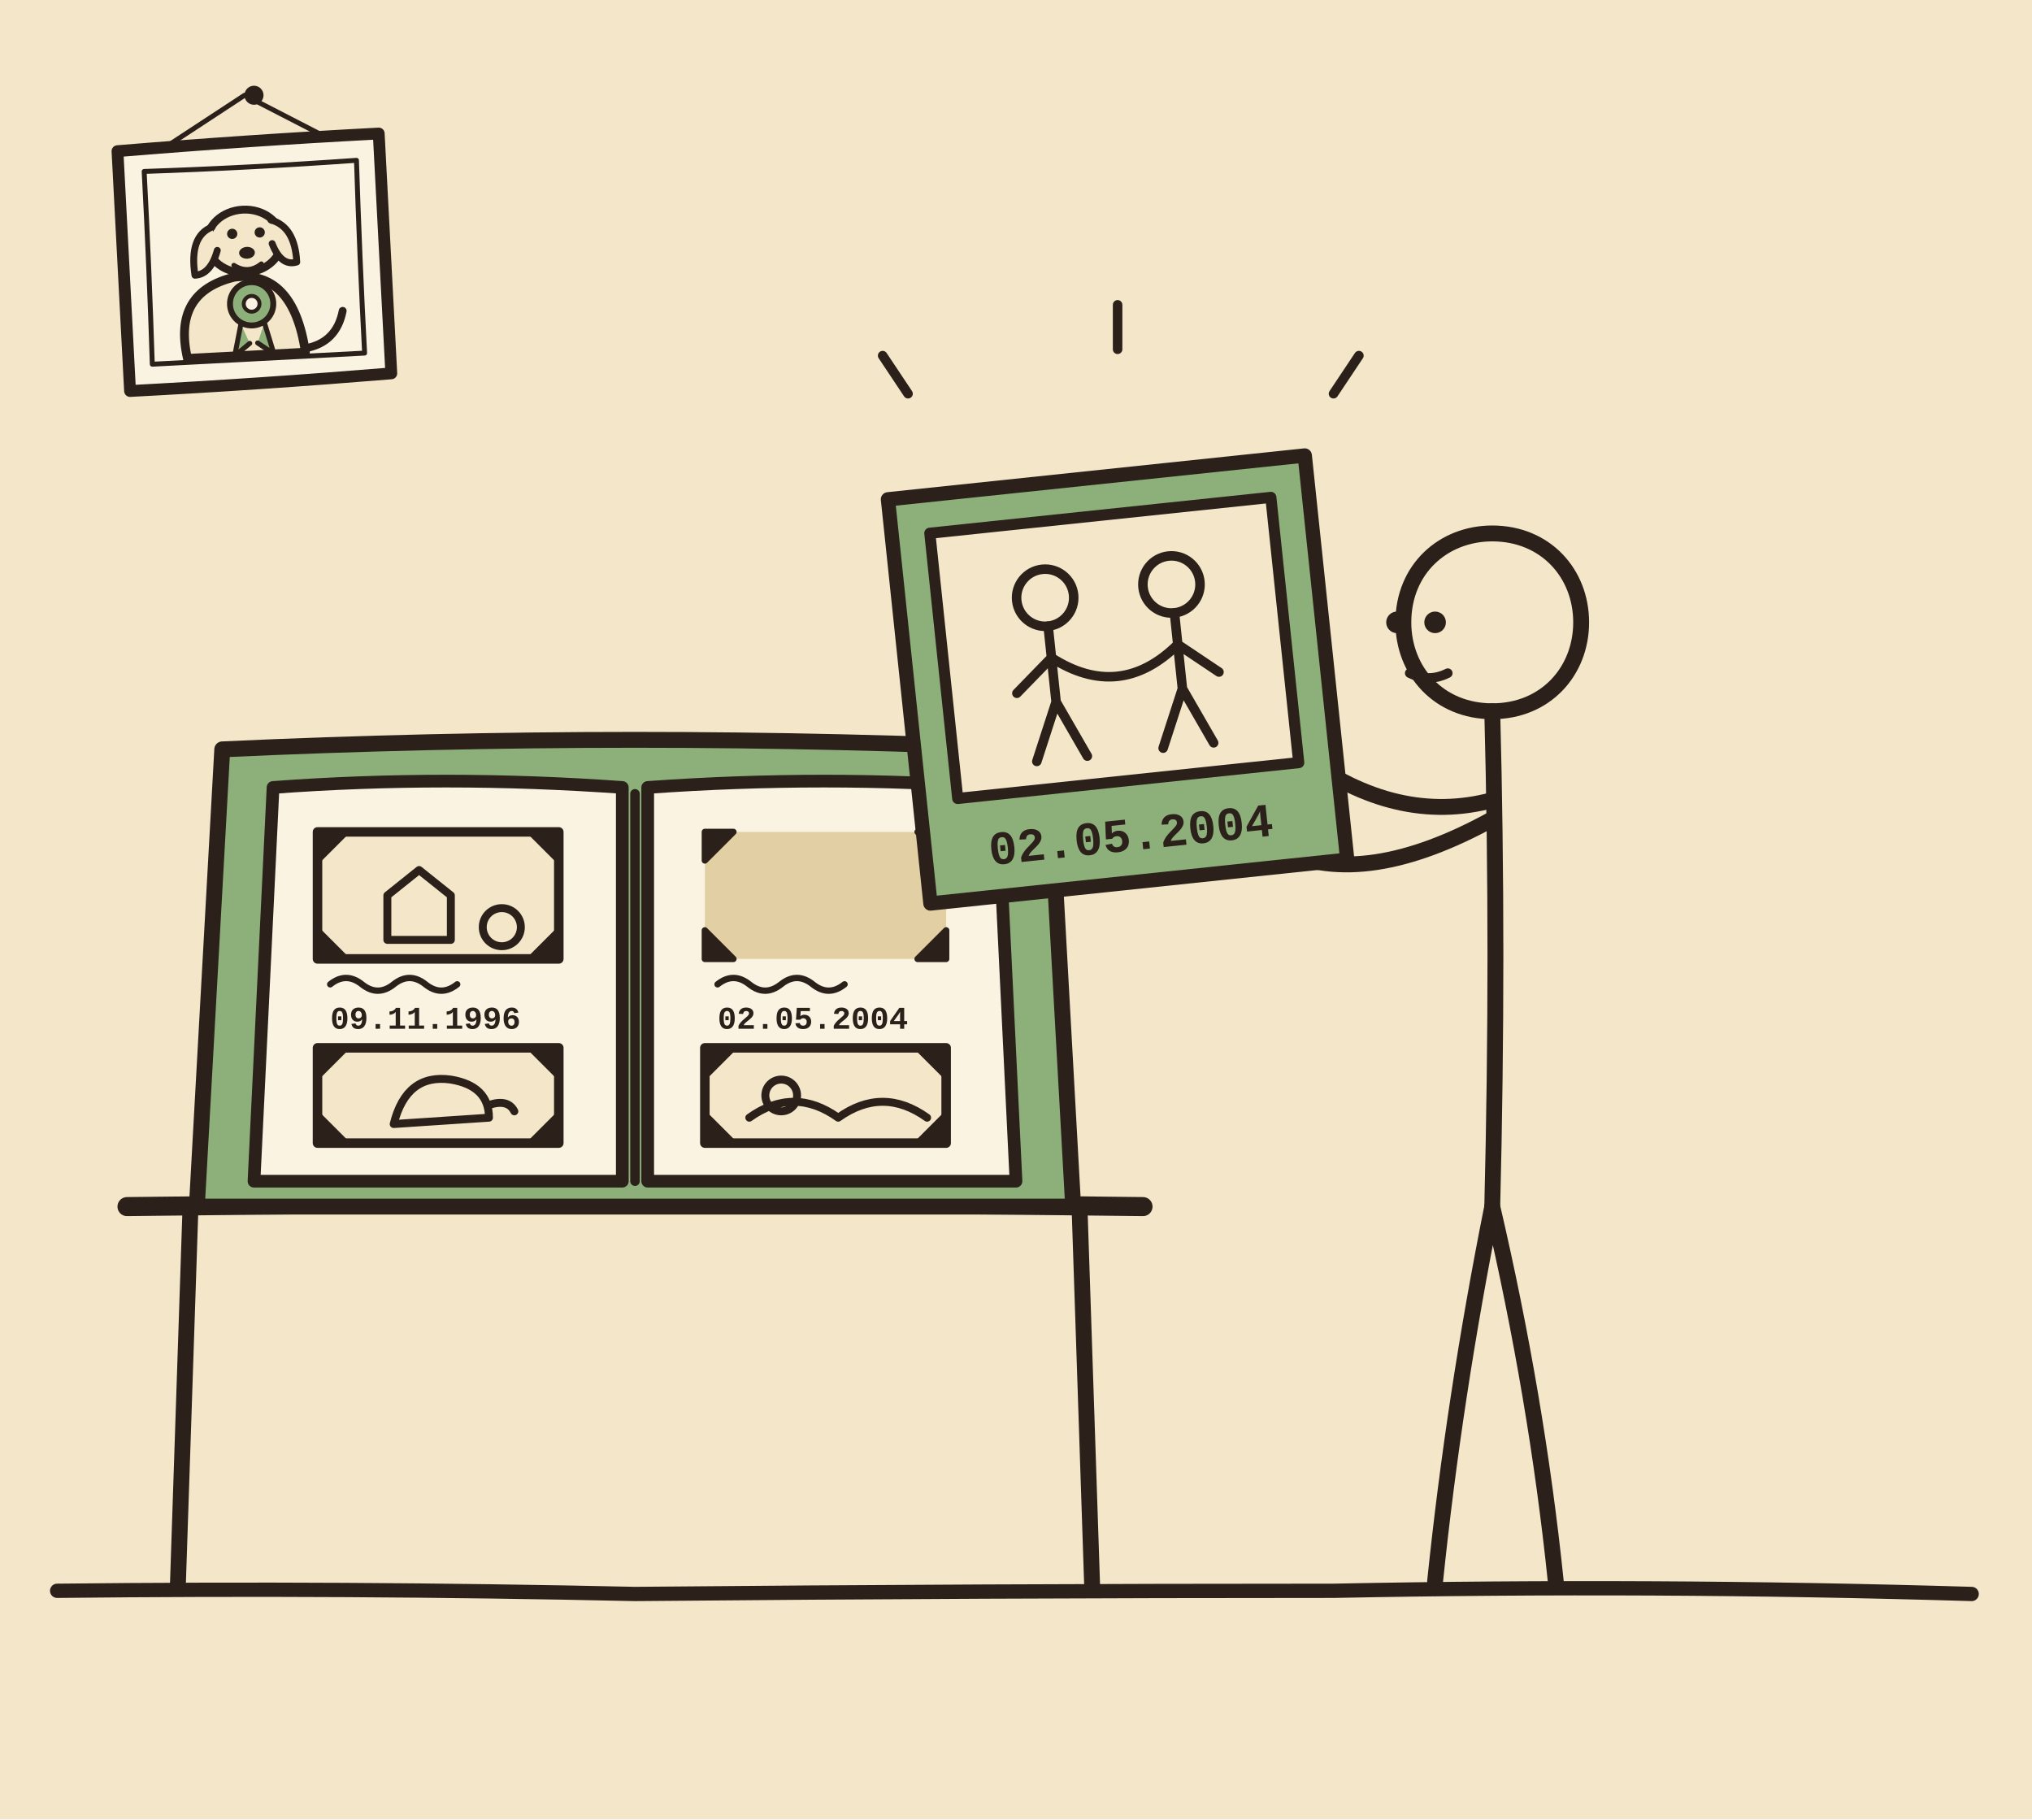
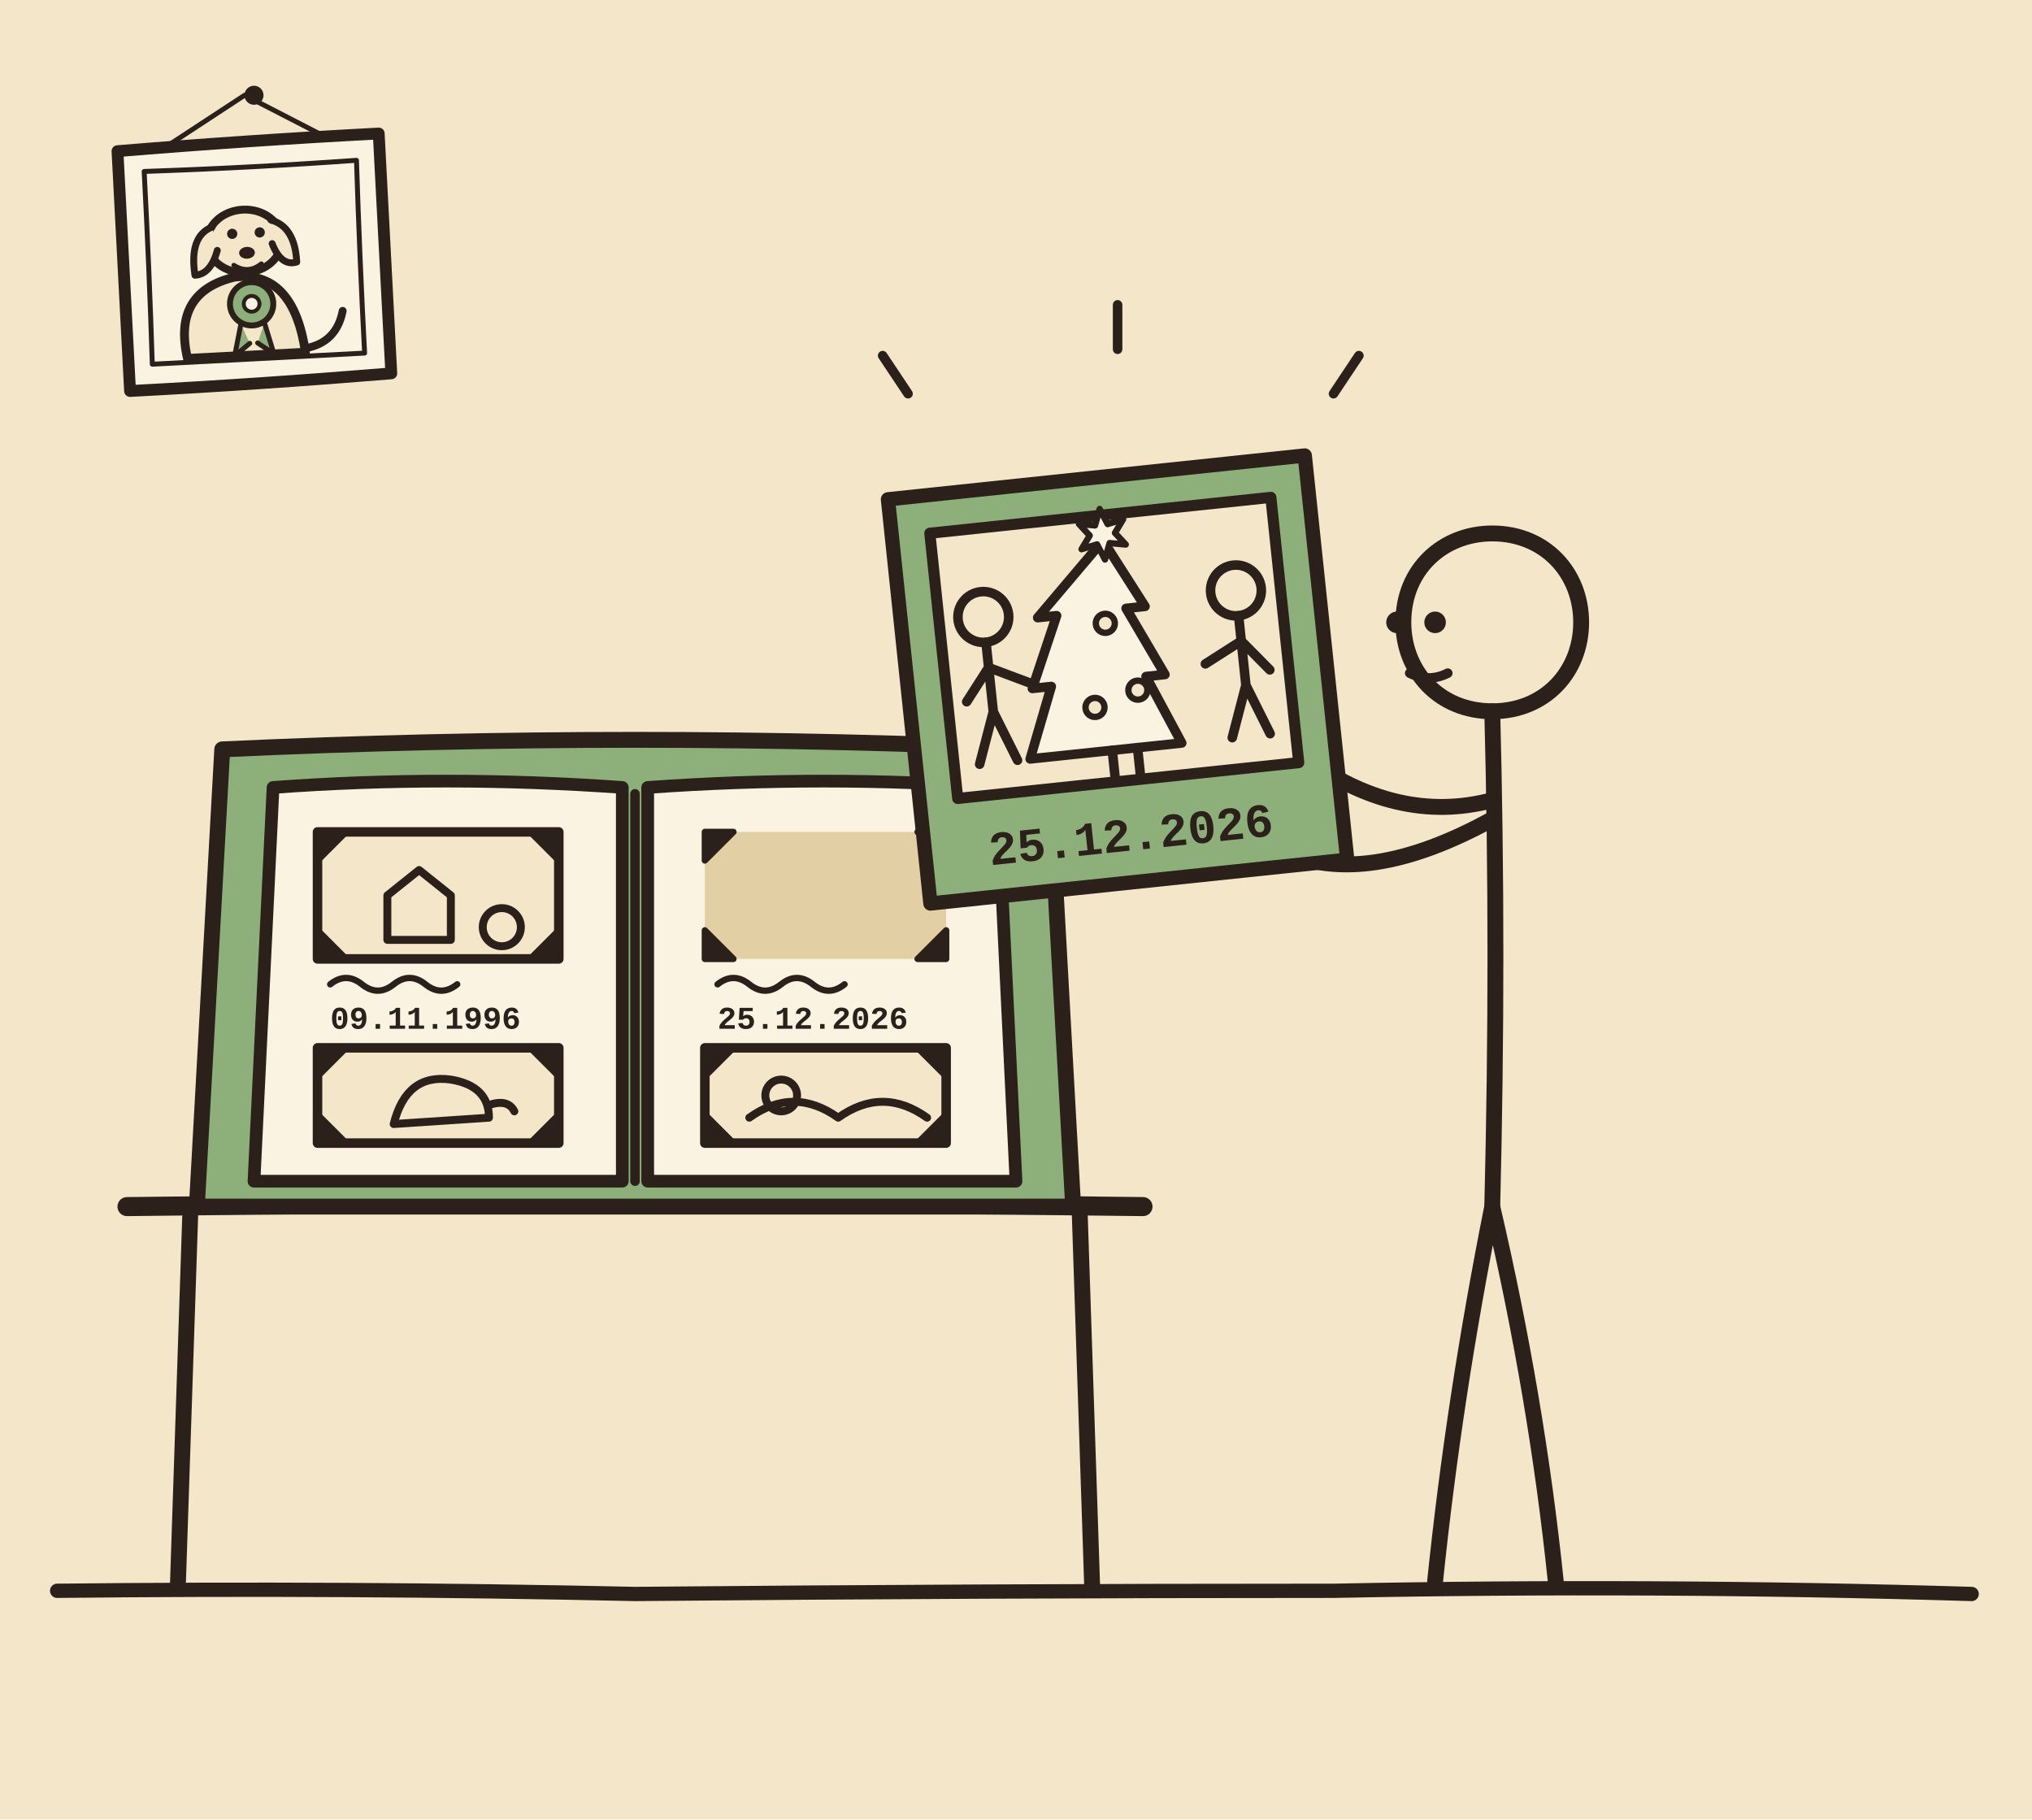
- <svg xmlns="http://www.w3.org/2000/svg" viewBox="0 0 640 573" role="img" aria-label="На стіні портрет песика з зеленою розеткою переможця, як на виставці собак. На столі розгорнутий родинний альбом у зеленій обкладинці; на одному місці лишилися тільки куточки й дата 02.05.2004, а фото немає. Людина стоїть поруч і тримає це фото перед собою, роздивляється його зблизька: двоє тримаються за руки, внизу дата 02.05.2004.">
+ <svg xmlns="http://www.w3.org/2000/svg" viewBox="0 0 640 573" role="img" aria-label="На стіні портрет песика з зеленою розеткою переможця, як на виставці собак. На столі розгорнутий родинний альбом у зеленій обкладинці; на одному місці лишилися тільки куточки й дата 25.12.2026, а фото немає. Людина стоїть поруч і тримає це фото перед собою, роздивляється його зблизька: двоє людей обабіч ялинки, внизу дата 25.12.2026.">
  <rect width="640" height="573" fill="#F4E6C8" />
  <g stroke-linecap="round" stroke-linejoin="round">
    <path d="M18 501Q109 500 200 502Q310 501 420 501Q521 499 621 502" fill="none" stroke="#2B211A" stroke-width="4.5" />
    <path d="M40 380Q200 378 360 380" fill="none" stroke="#2B211A" stroke-width="6" />
    <path d="M60 380L56 500M340 380L344 500" fill="none" stroke="#2B211A" stroke-width="5" />
    <path d="M62 380L70 236Q200 230 330 236L338 380Z" fill="#8DB07A" stroke="#2B211A" stroke-width="5" />
    <path d="M80 372L86 248Q140 244 196 248L196 372Z" fill="#FBF3E2" stroke="#2B211A" stroke-width="4" />
    <path d="M204 372L204 248Q260 244 314 248L320 372Z" fill="#FBF3E2" stroke="#2B211A" stroke-width="4" />
    <path d="M200 250L200 372" fill="none" stroke="#2B211A" stroke-width="3" />
    <path d="M100 262l76 0 0 40-76 0z" fill="#F4E6C8" stroke="#2B211A" stroke-width="3" />
    <path d="M100 262l9 0 -9 9z" fill="#2B211A" stroke="#2B211A" stroke-width="2" />
    <path d="M176 262l-9 0 9 9z" fill="#2B211A" stroke="#2B211A" stroke-width="2" />
    <path d="M100 302l9 0 -9 -9z" fill="#2B211A" stroke="#2B211A" stroke-width="2" />
    <path d="M176 302l-9 0 9 -9z" fill="#2B211A" stroke="#2B211A" stroke-width="2" />
    <path d="M122 296l0-14 10-8 10 8 0 14zM158 286a6 6 0 1 0 0.1 0" fill="none" stroke="#2B211A" stroke-width="2.5" />
    <path d="M104 310q5-4 10 0t10 0t10 0t10 0" fill="none" stroke="#2B211A" stroke-width="2" />
    <text x="104" y="324" font-family="Courier New, monospace" font-size="10" font-weight="700" fill="#2B211A">09.11.1996</text>
    <path d="M100 330l76 0 0 30-76 0z" fill="#F4E6C8" stroke="#2B211A" stroke-width="3" />
    <path d="M100 330l9 0 -9 9z" fill="#2B211A" stroke="#2B211A" stroke-width="2" />
    <path d="M176 330l-9 0 9 9z" fill="#2B211A" stroke="#2B211A" stroke-width="2" />
    <path d="M100 360l9 0 -9 -9z" fill="#2B211A" stroke="#2B211A" stroke-width="2" />
    <path d="M176 360l-9 0 9 -9z" fill="#2B211A" stroke="#2B211A" stroke-width="2" />
    <path d="M124 354q4-16 18-14q12 2 12 12zM154 348q6-2 8 2" fill="none" stroke="#2B211A" stroke-width="2.5" />
    <path d="M222 262l76 0 0 40-76 0z" fill="#E3CFA4" stroke="#2B211A" stroke-width="0" />
    <path d="M222 262l9 0 -9 9z" fill="#2B211A" stroke="#2B211A" stroke-width="2" />
    <path d="M298 262l-9 0 9 9z" fill="#2B211A" stroke="#2B211A" stroke-width="2" />
    <path d="M222 302l9 0 -9 -9z" fill="#2B211A" stroke="#2B211A" stroke-width="2" />
    <path d="M298 302l-9 0 9 -9z" fill="#2B211A" stroke="#2B211A" stroke-width="2" />
    <path d="M226 310q5-4 10 0t10 0t10 0t10 0" fill="none" stroke="#2B211A" stroke-width="2" />
-     <text x="226" y="324" font-family="Courier New, monospace" font-size="10" font-weight="700" fill="#2B211A">02.05.2004</text>
+     <text x="226" y="324" font-family="Courier New, monospace" font-size="10" font-weight="700" fill="#2B211A">25.12.2026</text>
    <path d="M222 330l76 0 0 30-76 0z" fill="#F4E6C8" stroke="#2B211A" stroke-width="3" />
    <path d="M222 330l9 0 -9 9z" fill="#2B211A" stroke="#2B211A" stroke-width="2" />
    <path d="M298 330l-9 0 9 9z" fill="#2B211A" stroke="#2B211A" stroke-width="2" />
    <path d="M222 360l9 0 -9 -9z" fill="#2B211A" stroke="#2B211A" stroke-width="2" />
    <path d="M298 360l-9 0 9 -9z" fill="#2B211A" stroke="#2B211A" stroke-width="2" />
    <path d="M236 352q14-10 28 0q14-10 28 0M246 340a5 5 0 1 0 0.1 0" fill="none" stroke="#2B211A" stroke-width="2.5" />
    <path d="M498 196C498 211.4 486.8 224 470 224C453.2 224 442 211.4 442 196C442 179.2 454.6 168 470 168C486.8 168 498 180.6 498 196Z" fill="#F4E6C8" stroke="#2B211A" stroke-width="5" />
    <circle cx="452" cy="196" r="3.4" fill="#2B211A" />
    <circle cx="440" cy="196" r="3.4" fill="#2B211A" />
    <path d="M444 212q6 3 12 0" fill="none" stroke="#2B211A" stroke-width="3" />
    <path d="M470 224Q472 300 470 380" fill="none" stroke="#2B211A" stroke-width="5" />
    <path d="M470 252Q440 260 410 238M470 258Q430 280 404 268" fill="none" stroke="#2B211A" stroke-width="5" />
    <path d="M470 380Q458 440 452 498M470 380Q484 440 490 498" fill="none" stroke="#2B211A" stroke-width="5" />
    <g transform="rotate(-6 352 214)">
      <path d="M286 150l132 0 0 128-132 0z" fill="#8DB07A" stroke="#2B211A" stroke-width="4.5" />
      <path d="M298 162l108 0 0 84-108 0z" fill="#F4E6C8" stroke="#2B211A" stroke-width="3.5" />
-       <circle cx="332" cy="186" r="9" fill="#F4E6C8" stroke="#2B211A" stroke-width="3" />
-       <circle cx="372" cy="186" r="9" fill="#F4E6C8" stroke="#2B211A" stroke-width="3" />
-       <path d="M332 195l0 24M372 195l0 24M332 205q20 16 40 0M332 219l-8 18M332 219l8 18M372 219l-8 18M372 219l8 18M332 205l-12 10M372 205l12 10" fill="none" stroke="#2B211A" stroke-width="3" />
-       <text x="306" y="268" font-family="Courier New, monospace" font-size="15" font-weight="700" fill="#2B211A">02.05.2004</text>
+       <path d="M352 170l11 22-6 0 10 22-6 0 9 22-48 0 9-22-6 0 10-22-6 0z" fill="#FBF3E2" stroke="#2B211A" stroke-width="3" />
+       <path d="M352 160l2 5 5-1-3 4 3 4-5-1-2 5-2-5-5 1 3-4-3-4 5 1z" fill="#FBF3E2" stroke="#2B211A" stroke-width="2" />
+       <path d="M348 236l0 8M356 236l0 8" fill="none" stroke="#2B211A" stroke-width="3" />
+       <circle cx="350" cy="196" r="3" fill="#F4E6C8" stroke="#2B211A" stroke-width="2" />
+       <circle cx="358" cy="218" r="3" fill="#F4E6C8" stroke="#2B211A" stroke-width="2" />
+       <circle cx="344" cy="222" r="3" fill="#F4E6C8" stroke="#2B211A" stroke-width="2" />
+       <circle cx="312" cy="190" r="8" fill="#F4E6C8" stroke="#2B211A" stroke-width="3" />
+       <circle cx="392" cy="190" r="8" fill="#F4E6C8" stroke="#2B211A" stroke-width="3" />
+       <path d="M312 198l0 22M392 198l0 22M312 220l-6 16M312 220l6 16M392 220l-6 16M392 220l6 16M312 206l-8 10M392 206l8 10M312 206l12 6M392 206l-12 6" fill="none" stroke="#2B211A" stroke-width="3" />
+       <text x="306" y="268" font-family="Courier New, monospace" font-size="15" font-weight="700" fill="#2B211A">25.12.2026</text>
    </g>
    <path d="M286 124l-8-12M352 110l0-14M420 124l8-12" fill="none" stroke="#2B211A" stroke-width="3" />
    <g transform="translate(20 20) scale(0.62) rotate(-3 96 92)">
      <path d="M48 44L96 16L144 44" fill="none" stroke="#2B211A" stroke-width="2.5" />
      <path d="M30 41Q96 39 163 39Q163 100 163 161Q96 163 30 163Q30 102 30 41Z" fill="#FBF3E2" stroke="#2B211A" stroke-width="6" />
      <path d="M43 52Q97 53 151 52Q150 101 150 150Q96 150 42 150Q43 101 43 52Z" fill="none" stroke="#2B211A" stroke-width="2.5" />
      <path d="M60 148q-6-34 26-40q30-2 34 40z" fill="#F4E6C8" stroke="#2B211A" stroke-width="4.5" />
      <ellipse cx="92" cy="90" rx="19" ry="16" fill="#F4E6C8" stroke="#2B211A" stroke-width="4" />
      <path d="M76 82q-12 4-10 24q8 0 12-12M106 80q12 4 12 22q-8 2-12-10" fill="#F4E6C8" stroke="#2B211A" stroke-width="3.5" />
      <circle cx="86" cy="86" r="2.6" fill="#2B211A" />
      <circle cx="100" cy="86" r="2.6" fill="#2B211A" />
      <ellipse cx="93" cy="96" rx="4" ry="3" fill="#2B211A" />
      <path d="M86 102q7 5 14 0" fill="none" stroke="#2B211A" stroke-width="2.5" />
      <circle cx="94" cy="122" r="11" fill="#8DB07A" stroke="#2B211A" stroke-width="3" />
      <path d="M88 132l-4 16 8-6M100 132l4 16-8-6" fill="#8DB07A" stroke="#2B211A" stroke-width="2.5" />
      <circle cx="94" cy="122" r="4" fill="#FBF3E2" stroke="#2B211A" stroke-width="2" />
      <path d="M120 146q16-2 20-18" fill="none" stroke="#2B211A" stroke-width="4" />
    </g>
    <circle cx="80" cy="30" r="3" fill="#2B211A" />
  </g>
</svg>
